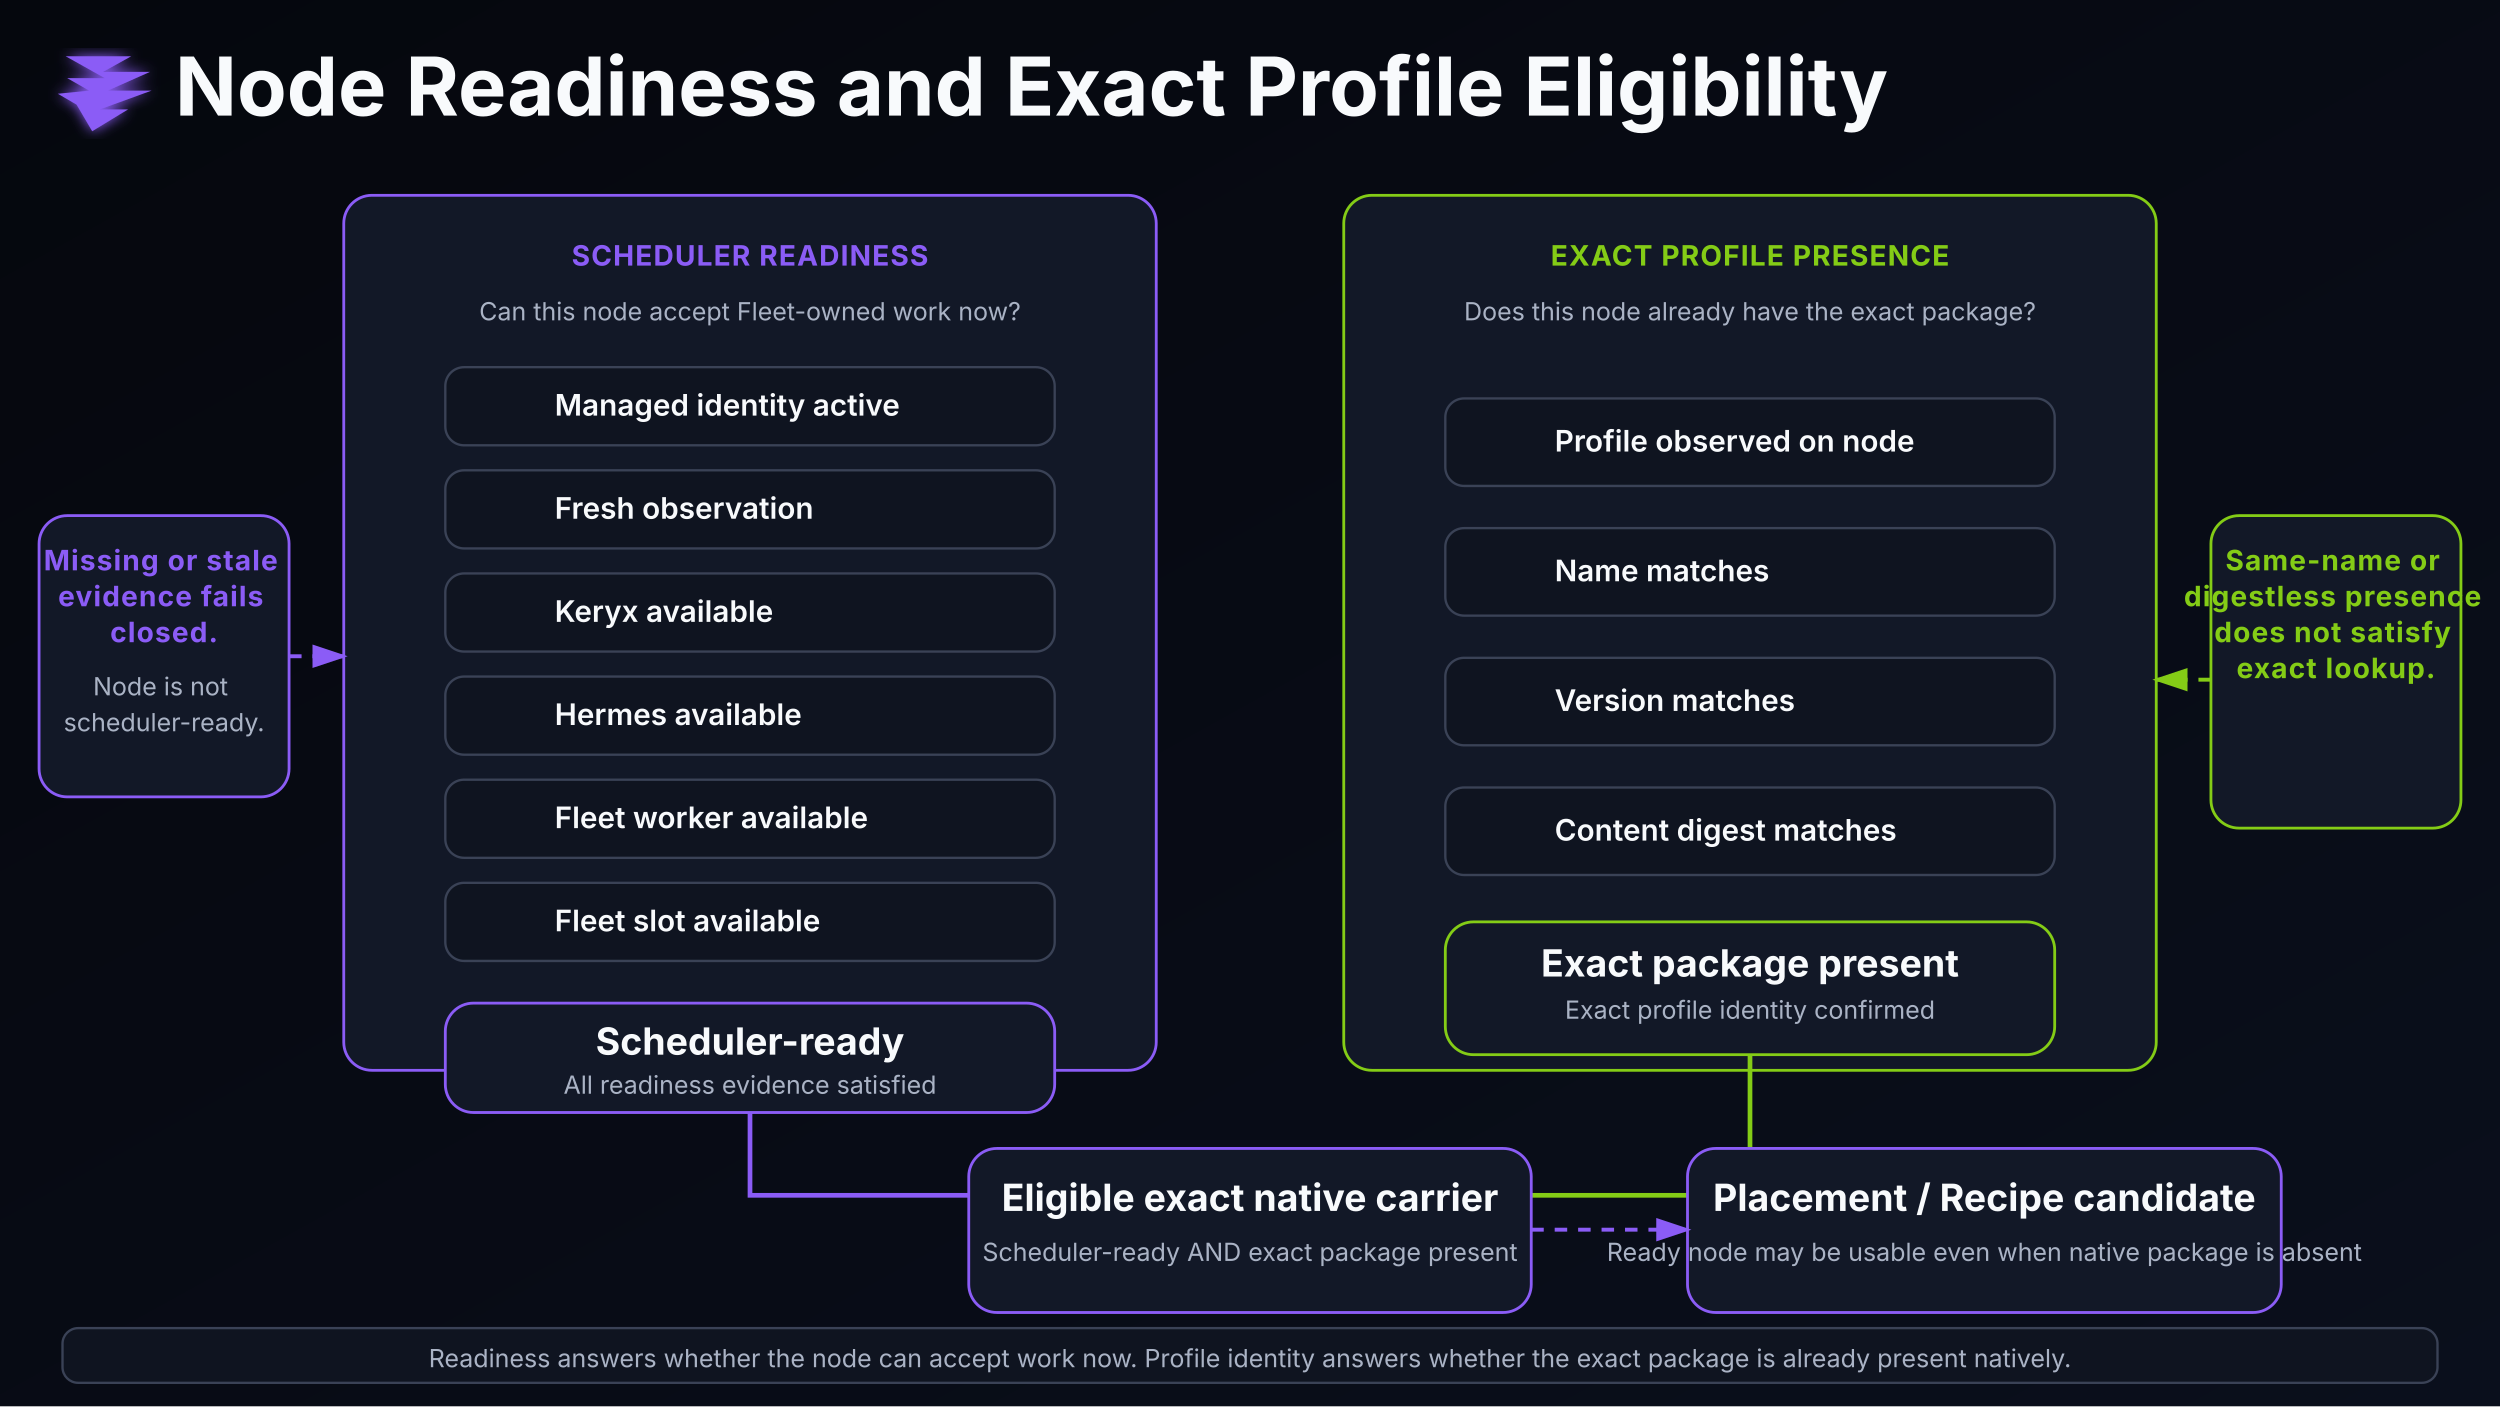
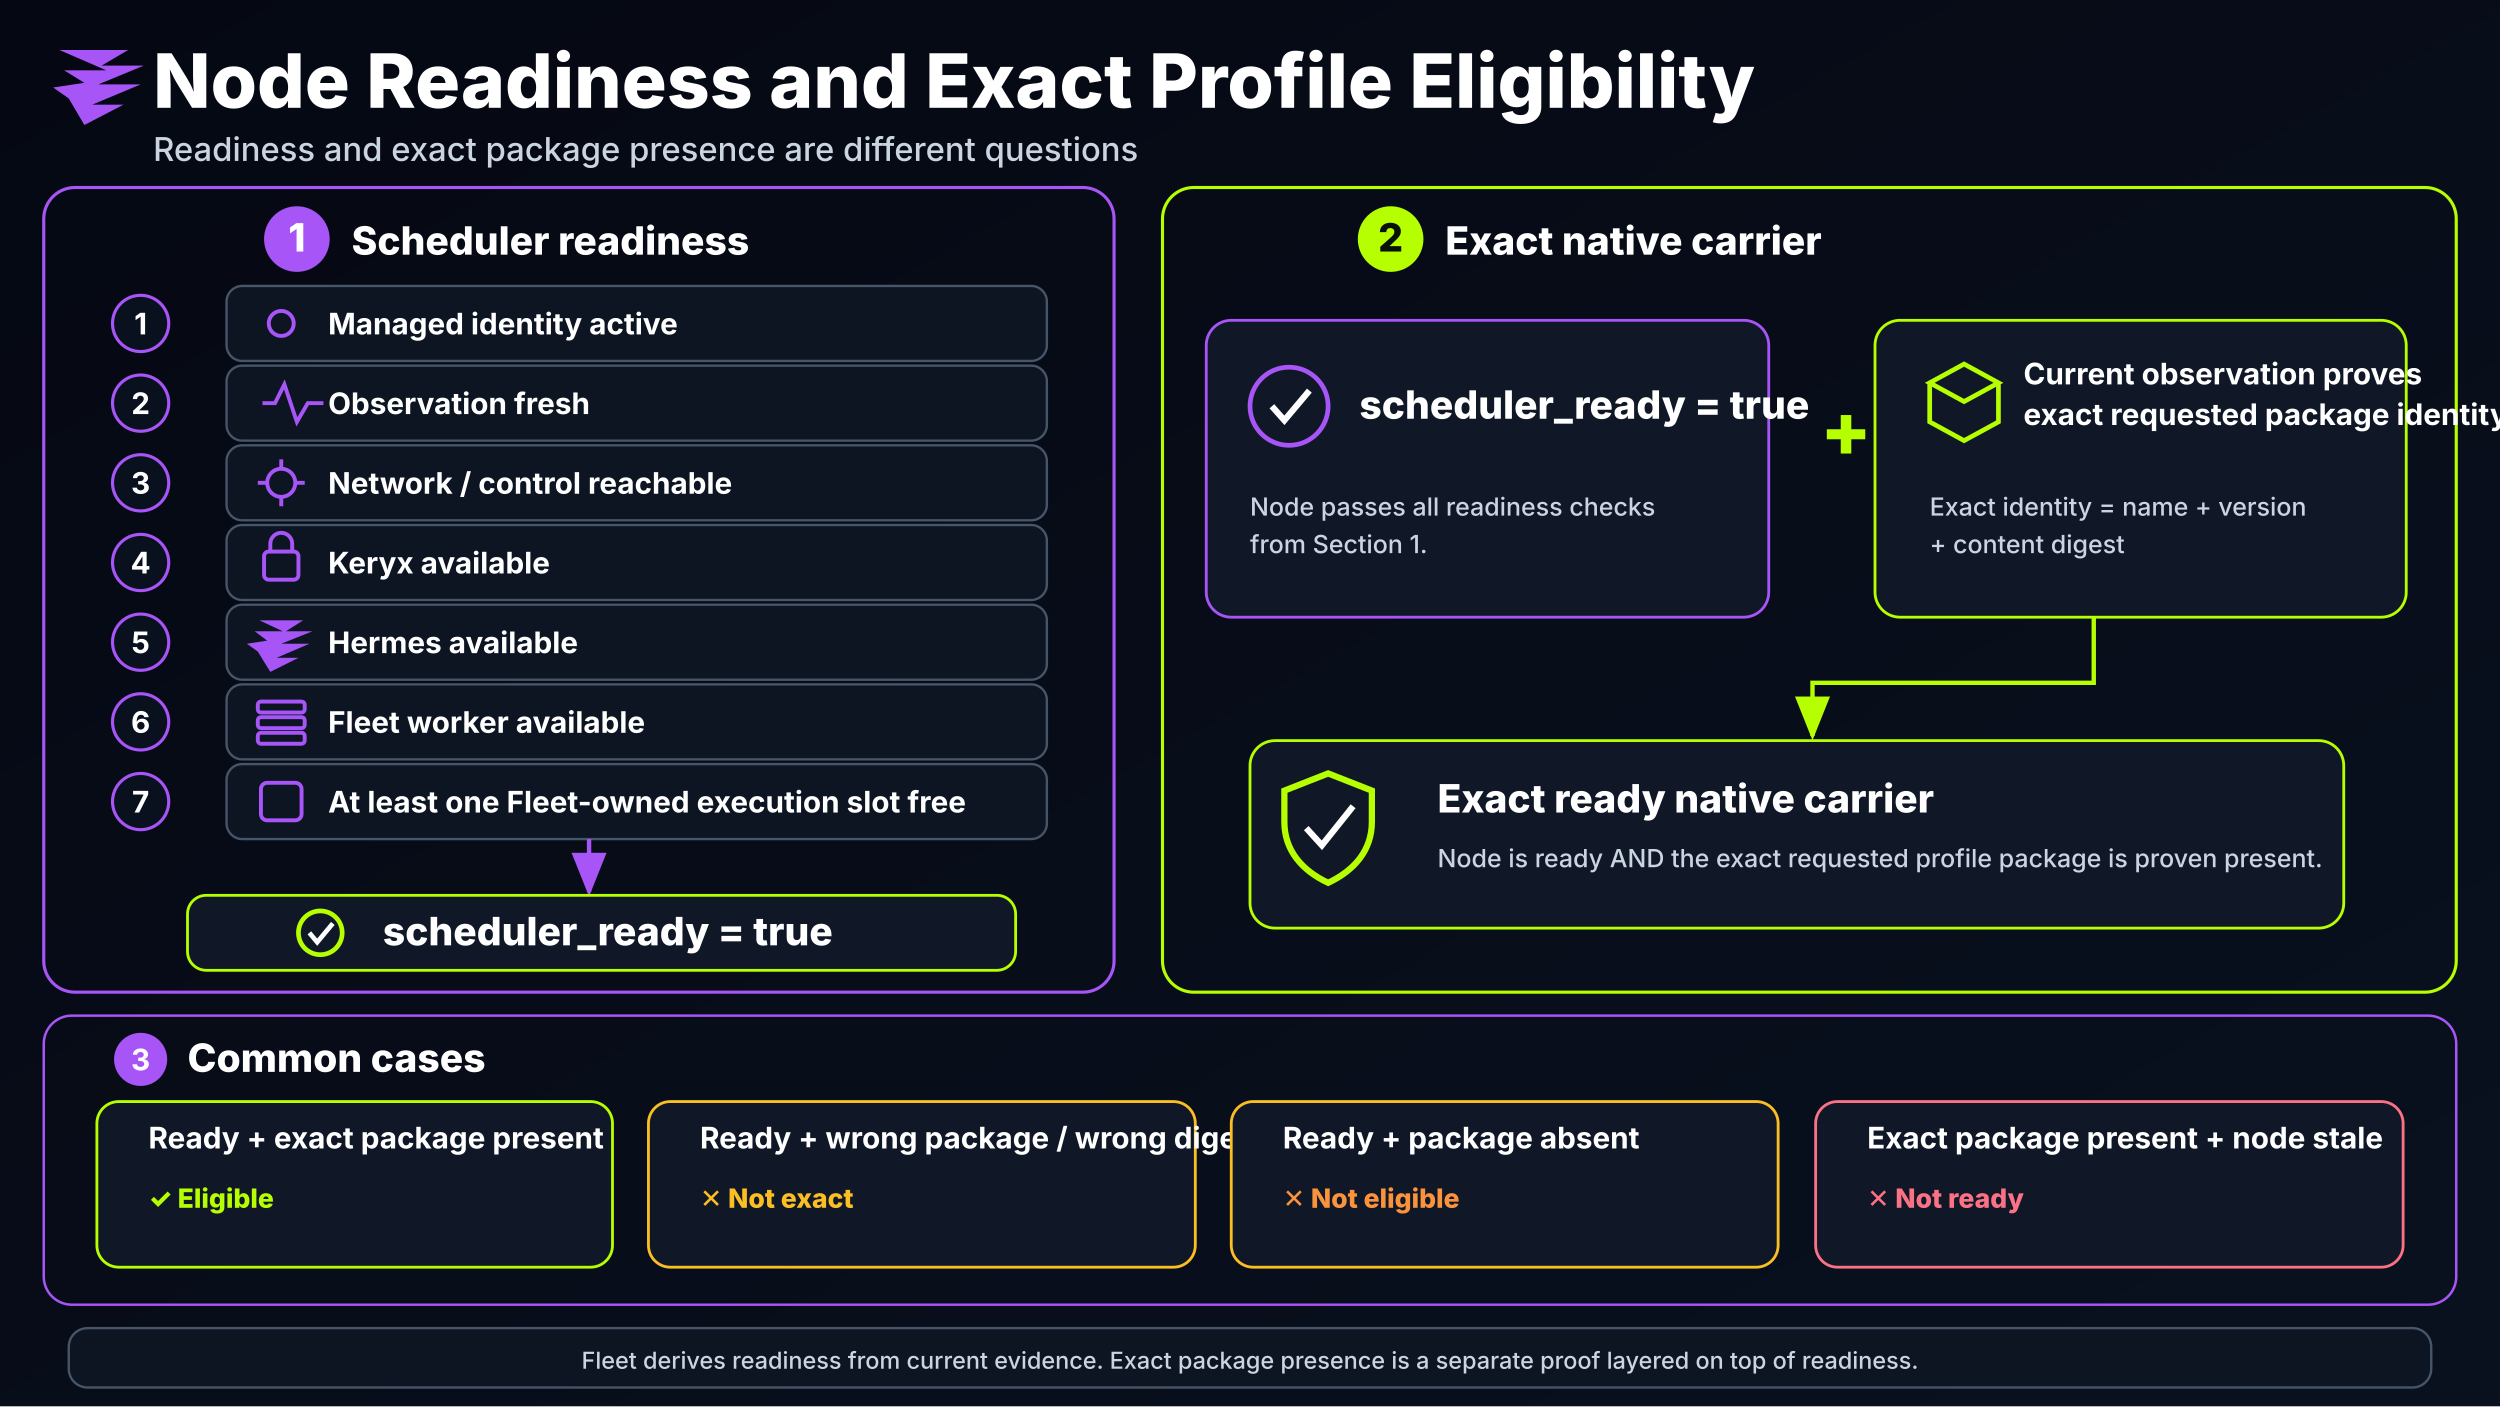
<svg xmlns="http://www.w3.org/2000/svg" width="1600" height="900" viewBox="0 0 1600 900" role="img" aria-labelledby="title desc">
  <defs>
    <linearGradient id="bg" x1="0" y1="0" x2="1" y2="1">
-       <stop offset="0" stop-color="#05070d" />
-       <stop offset="1" stop-color="#0a0f1c" />
+       <stop offset="0" stop-color="#050812" />
+       <stop offset="1" stop-color="#09111f" />
    </linearGradient>
-     <filter id="glowP">
-       <feGaussianBlur stdDeviation="4" result="b" />
-       <feMerge>
-         <feMergeNode in="b" />
-         <feMergeNode in="SourceGraphic" />
-       </feMerge>
-     </filter>
-     <marker id="arrowP" markerWidth="10" markerHeight="10" refX="8" refY="3" orient="auto">
-       <path d="M0,0 L0,6 L9,3 z" fill="#8b5cf6" />
+     <marker id="ap" markerWidth="11" markerHeight="11" refX="9" refY="4" orient="auto">
+       <path d="M0 0v8l10-4z" fill="#a855f7" />
    </marker>
-     <marker id="arrowG" markerWidth="10" markerHeight="10" refX="8" refY="3" orient="auto">
-       <path d="M0,0 L0,6 L9,3 z" fill="#84cc16" />
+     <marker id="ag" markerWidth="11" markerHeight="11" refX="9" refY="4" orient="auto">
+       <path d="M0 0v8l10-4z" fill="#b6ff00" />
    </marker>
-     <style>.title{font:700 52px Inter,ui-sans-serif,system-ui,sans-serif;fill:#f8fafc}.h{font:700 24px Inter,ui-sans-serif,system-ui,sans-serif;fill:#f8fafc}.hh{font:700 18px Inter,ui-sans-serif,system-ui,sans-serif;letter-spacing:.04em;fill:#8b5cf6}.hg{font:700 18px Inter,ui-sans-serif,system-ui,sans-serif;letter-spacing:.04em;fill:#84cc16}.b{font:600 19px Inter,ui-sans-serif,system-ui,sans-serif;fill:#f8fafc}.s{font:400 16px Inter,ui-sans-serif,system-ui,sans-serif;fill:#aab3c5}.p{fill:none;stroke:#8b5cf6;stroke-width:3;marker-end:url(#arrowP)}.g{fill:none;stroke:#84cc16;stroke-width:3;marker-end:url(#arrowG)}.pd{fill:none;stroke:#8b5cf6;stroke-width:2.5;stroke-dasharray:8 7;marker-end:url(#arrowP)}.gd{fill:none;stroke:#84cc16;stroke-width:2.5;stroke-dasharray:8 7;marker-end:url(#arrowG)}.card{fill:#0f1420;stroke:#3a4256;stroke-width:1.5}.pcard{fill:#121827;stroke:#8b5cf6;stroke-width:1.8}.gcard{fill:#121827;stroke:#84cc16;stroke-width:1.8}</style>
+     <style>
+     text{font-family:Inter,ui-sans-serif,system-ui,-apple-system,"Segoe UI",sans-serif}
+     .title{font-size:48px;font-weight:800;fill:#fff}.sub{font-size:21px;font-weight:500;fill:#cbd5e1}
+     .head{font-size:25px;font-weight:800;fill:#fff}.name{font-size:19px;font-weight:720;fill:#fff}.body{font-size:16px;font-weight:450;fill:#cbd5e1}.status{font-size:17px;font-weight:800;fill:#fff}.small{font-size:15px;font-weight:500;fill:#cbd5e1}
+     .pcard{fill:#101827;stroke:#a855f7;stroke-width:1.8}.gcard{fill:#101827;stroke:#b6ff00;stroke-width:1.8}.muted{fill:#0d1523;stroke:#475569;stroke-width:1.5}
+     .warn{fill:#101827;stroke:#fbbf24;stroke-width:1.8}.bad{fill:#101827;stroke:#fb7185;stroke-width:1.8}
+     .p{fill:none;stroke:#a855f7;stroke-width:2.8;marker-end:url(#ap)}.g{fill:none;stroke:#b6ff00;stroke-width:2.8;marker-end:url(#ag)}
+   </style>
  </defs>
  <rect width="1600" height="900" fill="url(#bg)" />
-   <g transform="translate(34 28)">
-     <path d="M8 8h42l-18 10h30L35 30h28L30 42h18L25 56 15 39 3 32l20-2L9 22h24z" fill="#8b5cf6" filter="url(#glowP)" />
-     <text x="78" y="46" class="title">Node Readiness and Exact Profile Eligibility</text>
+   <g transform="translate(32 24)">
+     <path d="M6 8h44L33 18h27L31 30h27L27 43h20L22 56 12 39 2 32l20-3L9 21h27z" fill="#a855f7" />
+     <text x="66" y="45" class="title">Node Readiness and Exact Profile Eligibility</text>
+     <text x="66" y="79" class="sub">Readiness and exact package presence are different questions</text>
  </g>
-   <rect x="220" y="125" width="520" height="560" rx="18" class="pcard" />
-   <rect x="860" y="125" width="520" height="560" rx="18" class="gcard" />
-   <text x="480" y="170" class="hh" text-anchor="middle">SCHEDULER READINESS</text>
-   <text x="1120" y="170" class="hg" text-anchor="middle">EXACT PROFILE PRESENCE</text>
-   <text x="480" y="205" class="s" text-anchor="middle">Can this node accept Fleet-owned work now?</text>
-   <text x="1120" y="205" class="s" text-anchor="middle">Does this node already have the exact package?</text>
-   <rect x="285" y="235" width="390" height="50" rx="12" class="card" />
-   <text x="355" y="266" class="b">Managed identity active</text>
-   <rect x="285" y="301" width="390" height="50" rx="12" class="card" />
-   <text x="355" y="332" class="b">Fresh observation</text>
-   <rect x="285" y="367" width="390" height="50" rx="12" class="card" />
-   <text x="355" y="398" class="b">Keryx available</text>
-   <rect x="285" y="433" width="390" height="50" rx="12" class="card" />
-   <text x="355" y="464" class="b">Hermes available</text>
-   <rect x="285" y="499" width="390" height="50" rx="12" class="card" />
-   <text x="355" y="530" class="b">Fleet worker available</text>
-   <rect x="285" y="565" width="390" height="50" rx="12" class="card" />
-   <text x="355" y="596" class="b">Fleet slot available</text>
-   <rect x="925" y="255" width="390" height="56" rx="12" class="card" />
-   <text x="995" y="289" class="b">Profile observed on node</text>
-   <rect x="925" y="338" width="390" height="56" rx="12" class="card" />
-   <text x="995" y="372" class="b">Name matches</text>
-   <rect x="925" y="421" width="390" height="56" rx="12" class="card" />
-   <text x="995" y="455" class="b">Version matches</text>
-   <rect x="925" y="504" width="390" height="56" rx="12" class="card" />
-   <text x="995" y="538" class="b">Content digest matches</text>
-   <rect x="285" y="642" width="390" height="70" rx="18" class="pcard" />
-   <text x="480" y="675" class="h" text-anchor="middle">Scheduler-ready</text>
-   <text x="480" y="700" class="s" text-anchor="middle">All readiness evidence satisfied</text>
-   <rect x="925" y="590" width="390" height="85" rx="18" class="gcard" />
-   <text x="1120" y="625" class="h" text-anchor="middle">Exact package present</text>
-   <text x="1120" y="652" class="s" text-anchor="middle">Exact profile identity confirmed</text>
-   <rect x="25" y="330" width="160" height="180" rx="18" class="pcard" />
-   <text x="105" y="365" class="hh" text-anchor="middle">
-     <tspan x="105" dy="0">Missing or stale</tspan>
-     <tspan x="105" dy="23">evidence fails</tspan>
-     <tspan x="105" dy="23">closed.</tspan>
-   </text>
-   <text x="105" y="445" class="s" text-anchor="middle">
-     <tspan x="105" dy="0">Node is not</tspan>
-     <tspan x="105" dy="23">scheduler-ready.</tspan>
-   </text>
-   <path d="M185 420 L220 420" class="pd" />
-   <rect x="1415" y="330" width="160" height="200" rx="18" class="gcard" />
-   <text x="1495" y="365" class="hg" text-anchor="middle">
-     <tspan x="1495" dy="0">Same-name or</tspan>
-     <tspan x="1495" dy="23">digestless presence</tspan>
-     <tspan x="1495" dy="23">does not satisfy</tspan>
-     <tspan x="1495" dy="23">exact lookup.</tspan>
-   </text>
-   <path d="M1415 435 L1380 435" class="gd" />
-   <path d="M480 712 L480 765 L720 765" class="p" />
-   <path d="M1120 675 L1120 765 L880 765" class="g" />
-   <rect x="620" y="735" width="360" height="105" rx="18" class="pcard" />
-   <text x="800" y="775" class="h" text-anchor="middle">Eligible exact native carrier</text>
-   <text x="800" y="807" class="s" text-anchor="middle">Scheduler-ready AND exact package present</text>
-   <rect x="1080" y="735" width="380" height="105" rx="18" class="pcard" />
-   <text x="1270" y="775" class="h" text-anchor="middle">Placement / Recipe candidate</text>
-   <text x="1270" y="807" class="s" text-anchor="middle">Ready node may be usable even when native package is absent</text>
-   <path d="M980 787 L1080 787" class="pd" />
-   <rect x="40" y="850" width="1520" height="35" rx="10" class="card" />
-   <text x="800" y="875" class="s" text-anchor="middle">Readiness answers whether the node can accept work now. Profile identity answers whether the exact package is already present natively.</text>
+   <rect x="28" y="120" width="685" height="515" rx="20" fill="none" stroke="#a855f7" stroke-width="2" />
+   <circle cx="190" cy="153" r="21" fill="#a855f7" />
+   <text x="190" y="161" text-anchor="middle" class="head">1</text>
+   <text x="225" y="163" class="head">Scheduler readiness</text>
+   <g>
+     <circle cx="90" cy="207" r="18" fill="#09111f" stroke="#a855f7" stroke-width="2" />
+     <text x="90" y="214" text-anchor="middle" class="name">1</text>
+     <rect x="145" y="183" width="525" height="48" rx="10" class="muted" />
+     <text x="210" y="214" class="name">Managed identity active</text>
+     <circle cx="180" cy="207" r="8" fill="none" stroke="#a855f7" stroke-width="2.5" />
+     <circle cx="90" cy="258" r="18" fill="#09111f" stroke="#a855f7" stroke-width="2" />
+     <text x="90" y="265" text-anchor="middle" class="name">2</text>
+     <rect x="145" y="234" width="525" height="48" rx="10" class="muted" />
+     <text x="210" y="265" class="name">Observation fresh</text>
+     <path d="M168 258h8l6-12 8 24 7-12h10" fill="none" stroke="#a855f7" stroke-width="2.5" />
+     <circle cx="90" cy="309" r="18" fill="#09111f" stroke="#a855f7" stroke-width="2" />
+     <text x="90" y="316" text-anchor="middle" class="name">3</text>
+     <rect x="145" y="285" width="525" height="48" rx="10" class="muted" />
+     <text x="210" y="316" class="name">Network / control reachable</text>
+     <circle cx="180" cy="309" r="9" fill="none" stroke="#a855f7" stroke-width="2.5" />
+     <path d="M180 294v6m0 18v6m-15-15h6m18 0h6" stroke="#a855f7" stroke-width="2.5" />
+     <circle cx="90" cy="360" r="18" fill="#09111f" stroke="#a855f7" stroke-width="2" />
+     <text x="90" y="367" text-anchor="middle" class="name">4</text>
+     <rect x="145" y="336" width="525" height="48" rx="10" class="muted" />
+     <text x="210" y="367" class="name">Keryx available</text>
+     <rect x="169" y="353" width="22" height="18" rx="3" fill="none" stroke="#a855f7" stroke-width="2.5" />
+     <path d="M173 353v-5a7 7 0 0 1 14 0v5" fill="none" stroke="#a855f7" stroke-width="2.5" />
+     <circle cx="90" cy="411" r="18" fill="#09111f" stroke="#a855f7" stroke-width="2" />
+     <text x="90" y="418" text-anchor="middle" class="name">5</text>
+     <rect x="145" y="387" width="525" height="48" rx="10" class="muted" />
+     <text x="210" y="418" class="name">Hermes available</text>
+     <path d="M166 397h28l-11 7h17l-20 8h18l-21 9h14l-18 9-8-13-7-5 13-2-8-6h18z" fill="#a855f7" />
+     <circle cx="90" cy="462" r="18" fill="#09111f" stroke="#a855f7" stroke-width="2" />
+     <text x="90" y="469" text-anchor="middle" class="name">6</text>
+     <rect x="145" y="438" width="525" height="48" rx="10" class="muted" />
+     <text x="210" y="469" class="name">Fleet worker available</text>
+     <g stroke="#a855f7" fill="none" stroke-width="2.5">
+       <rect x="165" y="449" width="30" height="7" rx="2" />
+       <rect x="165" y="459" width="30" height="7" rx="2" />
+       <rect x="165" y="469" width="30" height="7" rx="2" />
+     </g>
+     <circle cx="90" cy="513" r="18" fill="#09111f" stroke="#a855f7" stroke-width="2" />
+     <text x="90" y="520" text-anchor="middle" class="name">7</text>
+     <rect x="145" y="489" width="525" height="48" rx="10" class="muted" />
+     <text x="210" y="520" class="name">At least one Fleet-owned execution slot free</text>
+     <rect x="167" y="501" width="26" height="24" rx="4" fill="none" stroke="#a855f7" stroke-width="2.5" />
+   </g>
+   <path d="M377 537v34" class="p" />
+   <rect x="120" y="573" width="530" height="48" rx="12" class="gcard" />
+   <circle cx="205" cy="597" r="14" fill="none" stroke="#b6ff00" stroke-width="3" />
+   <path d="M198 597l5 6 10-12" fill="none" stroke="#fff" stroke-width="3" />
+   <text x="245" y="605" class="head">scheduler_ready = true</text>
+   <rect x="744" y="120" width="828" height="515" rx="20" fill="none" stroke="#b6ff00" stroke-width="2" />
+   <circle cx="890" cy="153" r="21" fill="#b6ff00" />
+   <text x="890" y="161" text-anchor="middle" style="font:800 25px Inter,system-ui;fill:#07110a">2</text>
+   <text x="925" y="163" class="head">Exact native carrier</text>
+   <rect x="772" y="205" width="360" height="190" rx="16" class="pcard" />
+   <circle cx="825" cy="260" r="25" fill="none" stroke="#a855f7" stroke-width="3" />
+   <path d="M814 260l8 9 16-19" fill="none" stroke="#fff" stroke-width="4" />
+   <text x="870" y="268" class="head">scheduler_ready = true</text>
+   <text x="800" y="330" class="body">Node passes all readiness checks</text>
+   <text x="800" y="354" class="body">from Section 1.</text>
+   <text x="1165" y="292" style="font:800 48px Inter,system-ui;fill:#b6ff00">+</text>
+   <rect x="1200" y="205" width="340" height="190" rx="16" class="gcard" />
+   <path d="M1235 245l22-12 22 12-22 12zM1235 245v25l22 12 22-12v-25" fill="none" stroke="#b6ff00" stroke-width="3" />
+   <text x="1295" y="246" class="name">Current observation proves</text>
+   <text x="1295" y="272" class="name">exact requested package identity</text>
+   <text x="1235" y="330" class="body">Exact identity = name + version</text>
+   <text x="1235" y="354" class="body">+ content digest</text>
+   <path d="M1340 395v42H1160v34" class="g" />
+   <rect x="800" y="474" width="700" height="120" rx="16" class="gcard" />
+   <path d="M850 495l28 11v20c0 18-11 31-28 39-17-8-28-21-28-39v-20z" fill="none" stroke="#b6ff00" stroke-width="4" />
+   <path d="M836 530l10 11 20-25" fill="none" stroke="#fff" stroke-width="4" />
+   <text x="920" y="520" class="head">Exact ready native carrier</text>
+   <text x="920" y="555" class="body">Node is ready AND the exact requested profile package is proven present.</text>
+   <rect x="28" y="650" width="1544" height="185" rx="18" fill="none" stroke="#a855f7" stroke-width="1.6" />
+   <circle cx="90" cy="678" r="17" fill="#a855f7" />
+   <text x="90" y="685" text-anchor="middle" class="name">3</text>
+   <text x="120" y="686" class="head">Common cases</text>
+   <rect x="62" y="705" width="330" height="106" rx="14" class="gcard" />
+   <text x="95" y="735" class="name">Ready + exact package present</text>
+   <text x="95" y="773" class="status" style="fill:#b6ff00">✓ Eligible</text>
+   <rect x="415" y="705" width="350" height="106" rx="14" class="warn" />
+   <text x="448" y="735" class="name">Ready + wrong package / wrong digest</text>
+   <text x="448" y="773" class="status" style="fill:#fbbf24">✕ Not exact</text>
+   <rect x="788" y="705" width="350" height="106" rx="14" class="warn" />
+   <text x="821" y="735" class="name">Ready + package absent</text>
+   <text x="821" y="773" class="status" style="fill:#fb923c">✕ Not eligible</text>
+   <rect x="1162" y="705" width="376" height="106" rx="14" class="bad" />
+   <text x="1195" y="735" class="name">Exact package present + node stale</text>
+   <text x="1195" y="773" class="status" style="fill:#fb7185">✕ Not ready</text>
+   <rect x="44" y="850" width="1512" height="38" rx="12" class="muted" />
+   <text x="800" y="876" class="small" text-anchor="middle">Fleet derives readiness from current evidence. Exact package presence is a separate proof layered on top of readiness.</text>
</svg>
